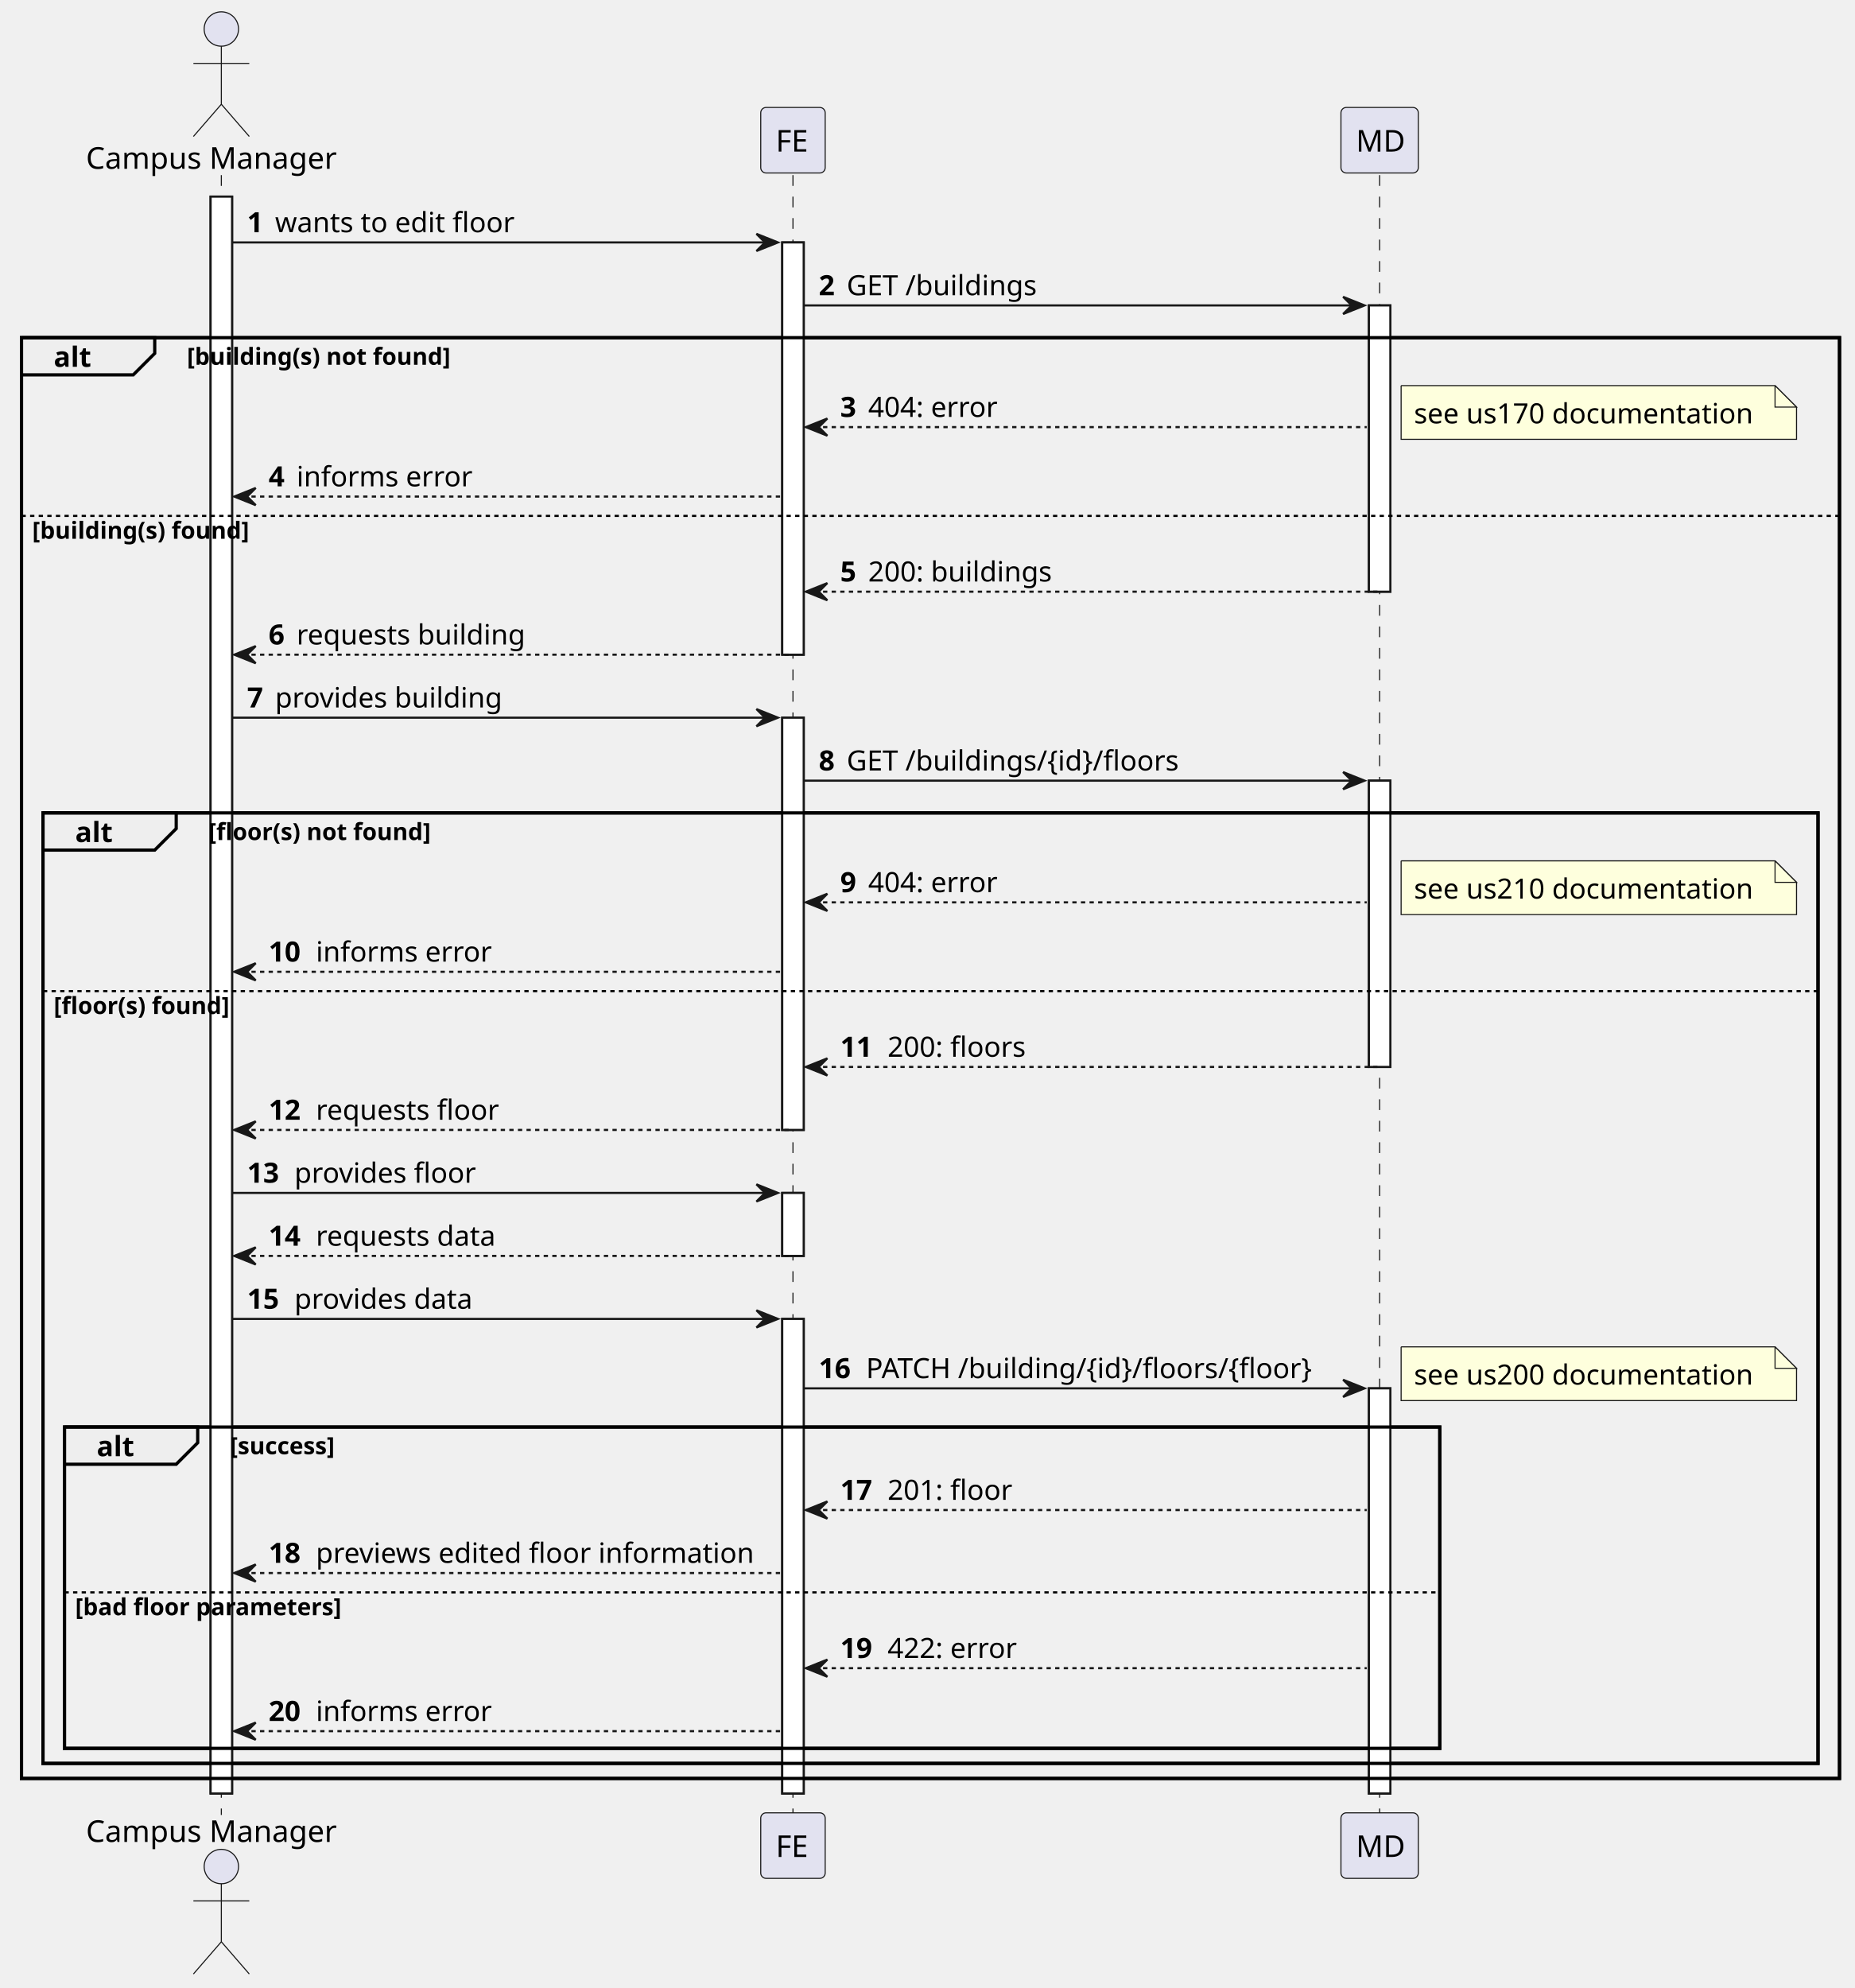
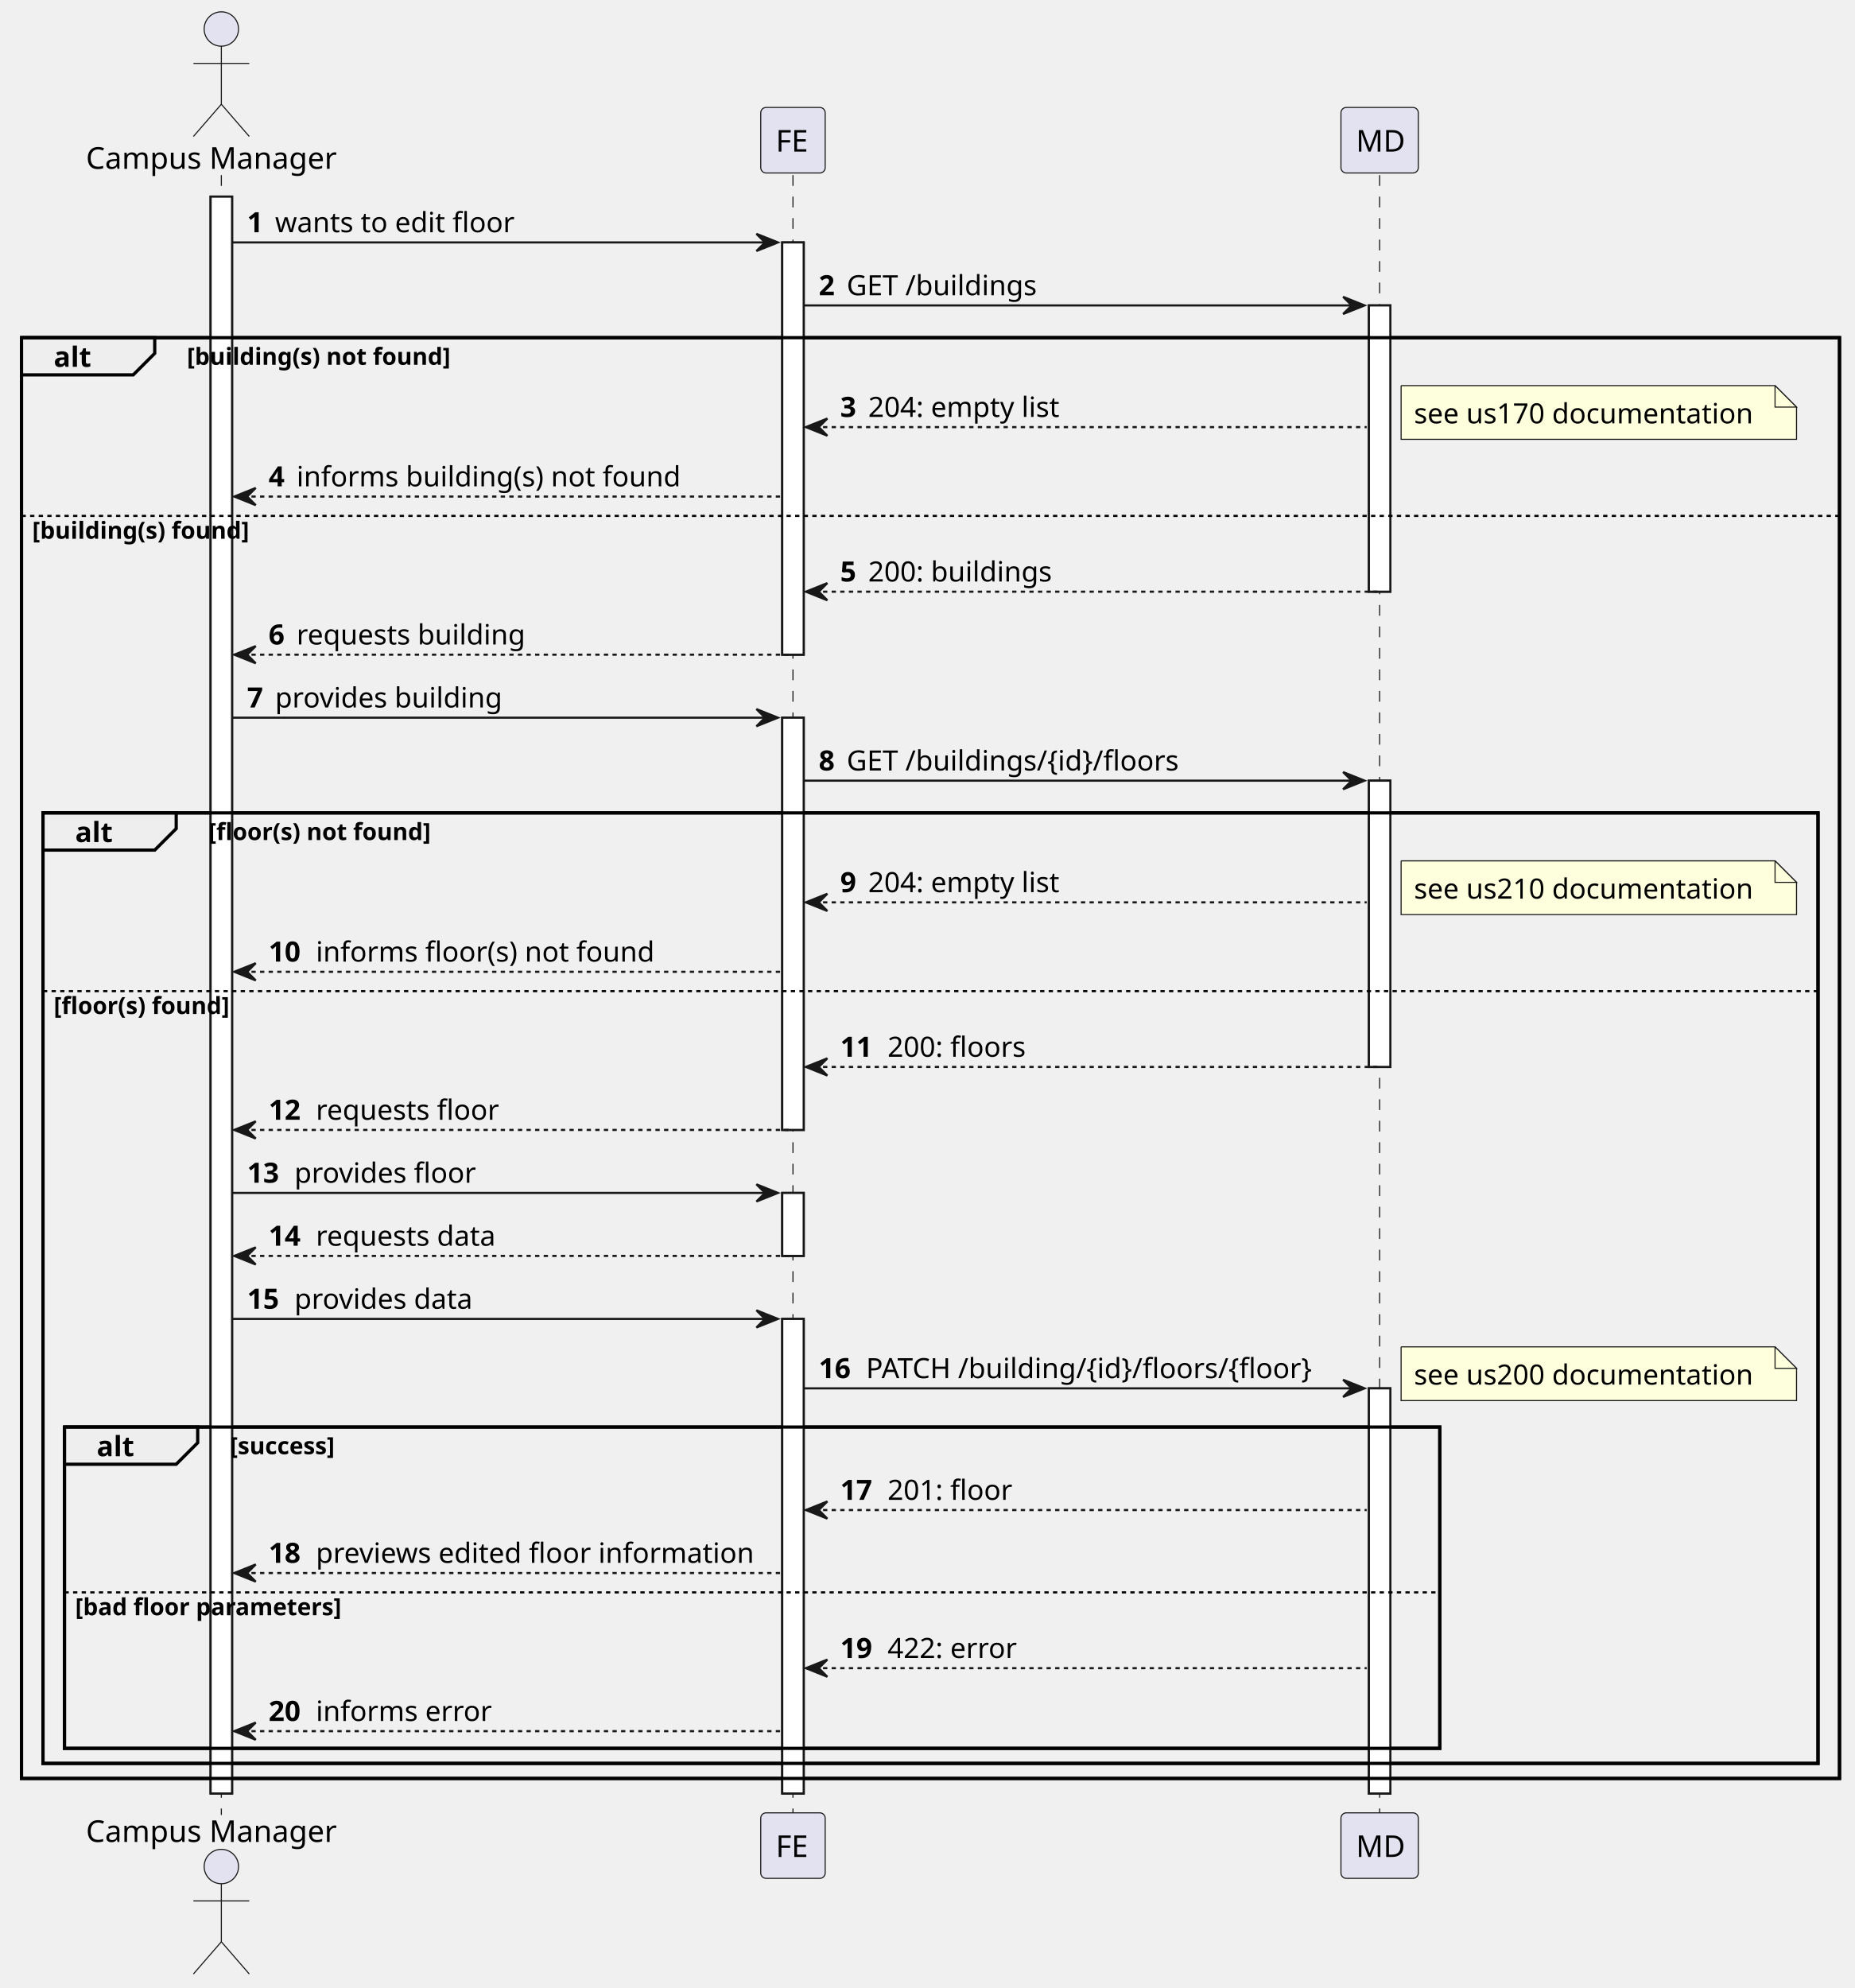
<svg xmlns="http://www.w3.org/2000/svg" contentStyleType="text/css" height="925px" preserveAspectRatio="none" style="width:863px;height:925px;background:#FFFFFF;" version="1.1" viewBox="0 0 863 925" width="863px" zoomAndPan="magnify">
  <defs />
  <g>
    <rect fill="#FFFFFF" height="743.008" style="stroke:#181818;stroke-width:1.0;" width="10" x="98" y="91.488" />
    <rect fill="#FFFFFF" height="191.818" style="stroke:#181818;stroke-width:1.0;" width="10" x="364" y="112.799" />
    <rect fill="#FFFFFF" height="191.818" style="stroke:#181818;stroke-width:1.0;" width="10" x="364" y="333.928" />
    <rect fill="#FFFFFF" height="29.311" style="stroke:#181818;stroke-width:1.0;" width="10" x="364" y="555.057" />
    <rect fill="#FFFFFF" height="220.818" style="stroke:#181818;stroke-width:1.0;" width="10" x="364" y="613.678" />
    <rect fill="#FFFFFF" height="133.197" style="stroke:#181818;stroke-width:1.0;" width="10" x="637" y="142.109" />
    <rect fill="#FFFFFF" height="133.197" style="stroke:#181818;stroke-width:1.0;" width="10" x="637" y="363.238" />
    <rect fill="#FFFFFF" height="188.508" style="stroke:#181818;stroke-width:1.0;" width="10" x="637" y="645.988" />
    <rect fill="none" height="670.387" style="stroke:#000000;stroke-width:1.5;" width="846" x="10" y="157.109" />
    <rect fill="none" height="442.258" style="stroke:#000000;stroke-width:1.5;" width="826" x="20" y="378.238" />
    <rect fill="none" height="149.508" style="stroke:#000000;stroke-width:1.5;" width="640" x="30" y="663.988" />
    <line style="stroke:#181818;stroke-width:0.5;stroke-dasharray:5.0,5.0;" x1="103" x2="103" y1="81.488" y2="844.496" />
    <line style="stroke:#181818;stroke-width:0.5;stroke-dasharray:5.0,5.0;" x1="369" x2="369" y1="81.488" y2="844.496" />
    <line style="stroke:#181818;stroke-width:0.5;stroke-dasharray:5.0,5.0;" x1="642" x2="642" y1="81.488" y2="844.496" />
    <text fill="#000000" font-family="sans-serif" font-size="14" lengthAdjust="spacing" textLength="120" x="40" y="78.535">Campus Manager</text>
    <ellipse cx="103" cy="13.5" fill="#E2E2F0" rx="8" ry="8" style="stroke:#181818;stroke-width:0.5;" />
    <path d="M103,21.5 L103,48.5 M90,29.5 L116,29.5 M103,48.5 L90,63.5 M103,48.5 L116,63.5 " fill="none" style="stroke:#181818;stroke-width:0.5;" />
    <text fill="#000000" font-family="sans-serif" font-size="14" lengthAdjust="spacing" textLength="120" x="40" y="857.031">Campus Manager</text>
    <ellipse cx="103" cy="868.484" fill="#E2E2F0" rx="8" ry="8" style="stroke:#181818;stroke-width:0.5;" />
    <path d="M103,876.484 L103,903.484 M90,884.484 L116,884.484 M103,903.484 L90,918.484 M103,903.484 L116,918.484 " fill="none" style="stroke:#181818;stroke-width:0.5;" />
    <rect fill="#E2E2F0" height="30.488" rx="2.5" ry="2.5" style="stroke:#181818;stroke-width:0.5;" width="30" x="354" y="50" />
    <text fill="#000000" font-family="sans-serif" font-size="14" lengthAdjust="spacing" textLength="16" x="361" y="70.535">FE</text>
    <rect fill="#E2E2F0" height="30.488" rx="2.5" ry="2.5" style="stroke:#181818;stroke-width:0.5;" width="30" x="354" y="843.496" />
    <text fill="#000000" font-family="sans-serif" font-size="14" lengthAdjust="spacing" textLength="16" x="361" y="864.031">FE</text>
    <rect fill="#E2E2F0" height="30.488" rx="2.5" ry="2.5" style="stroke:#181818;stroke-width:0.5;" width="36" x="624" y="50" />
    <text fill="#000000" font-family="sans-serif" font-size="14" lengthAdjust="spacing" textLength="22" x="631" y="70.535">MD</text>
    <rect fill="#E2E2F0" height="30.488" rx="2.5" ry="2.5" style="stroke:#181818;stroke-width:0.5;" width="36" x="624" y="843.496" />
    <text fill="#000000" font-family="sans-serif" font-size="14" lengthAdjust="spacing" textLength="22" x="631" y="864.031">MD</text>
    <rect fill="#FFFFFF" height="743.008" style="stroke:#181818;stroke-width:1.0;" width="10" x="98" y="91.488" />
    <rect fill="#FFFFFF" height="191.818" style="stroke:#181818;stroke-width:1.0;" width="10" x="364" y="112.799" />
    <rect fill="#FFFFFF" height="191.818" style="stroke:#181818;stroke-width:1.0;" width="10" x="364" y="333.928" />
    <rect fill="#FFFFFF" height="29.311" style="stroke:#181818;stroke-width:1.0;" width="10" x="364" y="555.057" />
    <rect fill="#FFFFFF" height="220.818" style="stroke:#181818;stroke-width:1.0;" width="10" x="364" y="613.678" />
    <rect fill="#FFFFFF" height="133.197" style="stroke:#181818;stroke-width:1.0;" width="10" x="637" y="142.109" />
    <rect fill="#FFFFFF" height="133.197" style="stroke:#181818;stroke-width:1.0;" width="10" x="637" y="363.238" />
    <rect fill="#FFFFFF" height="188.508" style="stroke:#181818;stroke-width:1.0;" width="10" x="637" y="645.988" />
    <polygon fill="#181818" points="352,108.799,362,112.799,352,116.799,356,112.799" style="stroke:#181818;stroke-width:1.0;" />
    <line style="stroke:#181818;stroke-width:1.0;" x1="108" x2="358" y1="112.799" y2="112.799" />
    <text fill="#000000" font-family="sans-serif" font-size="13" font-weight="bold" lengthAdjust="spacing" textLength="9" x="115" y="108.057">1</text>
    <text fill="#000000" font-family="sans-serif" font-size="13" lengthAdjust="spacing" textLength="116" x="128" y="108.057">wants to edit floor</text>
    <polygon fill="#181818" points="625,138.109,635,142.109,625,146.109,629,142.109" style="stroke:#181818;stroke-width:1.0;" />
    <line style="stroke:#181818;stroke-width:1.0;" x1="374" x2="631" y1="142.109" y2="142.109" />
    <text fill="#000000" font-family="sans-serif" font-size="13" font-weight="bold" lengthAdjust="spacing" textLength="9" x="381" y="137.367">2</text>
    <text fill="#000000" font-family="sans-serif" font-size="13" lengthAdjust="spacing" textLength="94" x="394" y="137.367">GET /buildings</text>
    <path d="M10,157.109 L72,157.109 L72,164.42 L62,174.42 L10,174.42 L10,157.109 " fill="#EEEEEE" style="stroke:#000000;stroke-width:1.5;" />
    <rect fill="none" height="670.387" style="stroke:#000000;stroke-width:1.5;" width="846" x="10" y="157.109" />
    <text fill="#000000" font-family="sans-serif" font-size="13" font-weight="bold" lengthAdjust="spacing" textLength="17" x="25" y="170.678">alt</text>
    <text fill="#000000" font-family="sans-serif" font-size="11" font-weight="bold" lengthAdjust="spacing" textLength="128" x="87" y="169.744">[building(s) not found]</text>
    <polygon fill="#181818" points="385,194.731,375,198.731,385,202.731,381,198.731" style="stroke:#181818;stroke-width:1.0;" />
    <line style="stroke:#181818;stroke-width:1.0;stroke-dasharray:2.0,2.0;" x1="379" x2="636" y1="198.731" y2="198.731" />
    <text fill="#000000" font-family="sans-serif" font-size="13" font-weight="bold" lengthAdjust="spacing" textLength="9" x="391" y="193.988">3</text>
-     <text fill="#000000" font-family="sans-serif" font-size="13" lengthAdjust="spacing" textLength="62" x="404" y="193.988">404: error</text>
+     <text fill="#000000" font-family="sans-serif" font-size="13" lengthAdjust="spacing" textLength="95" x="404" y="193.988">204: empty list</text>
    <path d="M652,179.42 L652,204.42 L836,204.42 L836,189.42 L826,179.42 L652,179.42 " fill="#FEFFDD" style="stroke:#181818;stroke-width:0.5;" />
    <path d="M826,179.42 L826,189.42 L836,189.42 L826,179.42 " fill="#FEFFDD" style="stroke:#181818;stroke-width:0.5;" />
    <text fill="#000000" font-family="sans-serif" font-size="13" lengthAdjust="spacing" textLength="163" x="658" y="196.988">see us170 documentation</text>
    <polygon fill="#181818" points="119,227.041,109,231.041,119,235.041,115,231.041" style="stroke:#181818;stroke-width:1.0;" />
    <line style="stroke:#181818;stroke-width:1.0;stroke-dasharray:2.0,2.0;" x1="113" x2="363" y1="231.041" y2="231.041" />
    <text fill="#000000" font-family="sans-serif" font-size="13" font-weight="bold" lengthAdjust="spacing" textLength="9" x="125" y="226.299">4</text>
-     <text fill="#000000" font-family="sans-serif" font-size="13" lengthAdjust="spacing" textLength="83" x="138" y="226.299">informs error</text>
+     <text fill="#000000" font-family="sans-serif" font-size="13" lengthAdjust="spacing" textLength="186" x="138" y="226.299">informs building(s) not found</text>
    <line style="stroke:#000000;stroke-width:1.0;stroke-dasharray:2.0,2.0;" x1="10" x2="856" y1="240.041" y2="240.041" />
    <text fill="#000000" font-family="sans-serif" font-size="11" font-weight="bold" lengthAdjust="spacing" textLength="106" x="15" y="250.676">[building(s) found]</text>
    <polygon fill="#181818" points="385,271.307,375,275.307,385,279.307,381,275.307" style="stroke:#181818;stroke-width:1.0;" />
    <line style="stroke:#181818;stroke-width:1.0;stroke-dasharray:2.0,2.0;" x1="379" x2="641" y1="275.307" y2="275.307" />
    <text fill="#000000" font-family="sans-serif" font-size="13" font-weight="bold" lengthAdjust="spacing" textLength="9" x="391" y="270.565">5</text>
    <text fill="#000000" font-family="sans-serif" font-size="13" lengthAdjust="spacing" textLength="91" x="404" y="270.565">200: buildings</text>
    <polygon fill="#181818" points="119,300.617,109,304.617,119,308.617,115,304.617" style="stroke:#181818;stroke-width:1.0;" />
    <line style="stroke:#181818;stroke-width:1.0;stroke-dasharray:2.0,2.0;" x1="113" x2="368" y1="304.617" y2="304.617" />
    <text fill="#000000" font-family="sans-serif" font-size="13" font-weight="bold" lengthAdjust="spacing" textLength="9" x="125" y="299.875">6</text>
    <text fill="#000000" font-family="sans-serif" font-size="13" lengthAdjust="spacing" textLength="110" x="138" y="299.875">requests building</text>
    <polygon fill="#181818" points="352,329.928,362,333.928,352,337.928,356,333.928" style="stroke:#181818;stroke-width:1.0;" />
    <line style="stroke:#181818;stroke-width:1.0;" x1="108" x2="358" y1="333.928" y2="333.928" />
    <text fill="#000000" font-family="sans-serif" font-size="13" font-weight="bold" lengthAdjust="spacing" textLength="9" x="115" y="329.185">7</text>
    <text fill="#000000" font-family="sans-serif" font-size="13" lengthAdjust="spacing" textLength="110" x="128" y="329.185">provides building</text>
    <polygon fill="#181818" points="625,359.238,635,363.238,625,367.238,629,363.238" style="stroke:#181818;stroke-width:1.0;" />
    <line style="stroke:#181818;stroke-width:1.0;" x1="374" x2="631" y1="363.238" y2="363.238" />
    <text fill="#000000" font-family="sans-serif" font-size="13" font-weight="bold" lengthAdjust="spacing" textLength="9" x="381" y="358.496">8</text>
    <text fill="#000000" font-family="sans-serif" font-size="13" lengthAdjust="spacing" textLength="165" x="394" y="358.496">GET /buildings/{id}/floors</text>
    <path d="M20,378.238 L82,378.238 L82,385.549 L72,395.549 L20,395.549 L20,378.238 " fill="#EEEEEE" style="stroke:#000000;stroke-width:1.5;" />
    <rect fill="none" height="442.258" style="stroke:#000000;stroke-width:1.5;" width="826" x="20" y="378.238" />
    <text fill="#000000" font-family="sans-serif" font-size="13" font-weight="bold" lengthAdjust="spacing" textLength="17" x="35" y="391.807">alt</text>
    <text fill="#000000" font-family="sans-serif" font-size="11" font-weight="bold" lengthAdjust="spacing" textLength="109" x="97" y="390.873">[floor(s) not found]</text>
    <polygon fill="#181818" points="385,415.859,375,419.859,385,423.859,381,419.859" style="stroke:#181818;stroke-width:1.0;" />
    <line style="stroke:#181818;stroke-width:1.0;stroke-dasharray:2.0,2.0;" x1="379" x2="636" y1="419.859" y2="419.859" />
    <text fill="#000000" font-family="sans-serif" font-size="13" font-weight="bold" lengthAdjust="spacing" textLength="9" x="391" y="415.117">9</text>
-     <text fill="#000000" font-family="sans-serif" font-size="13" lengthAdjust="spacing" textLength="62" x="404" y="415.117">404: error</text>
+     <text fill="#000000" font-family="sans-serif" font-size="13" lengthAdjust="spacing" textLength="95" x="404" y="415.117">204: empty list</text>
    <path d="M652,400.549 L652,425.549 L836,425.549 L836,410.549 L826,400.549 L652,400.549 " fill="#FEFFDD" style="stroke:#181818;stroke-width:0.5;" />
    <path d="M826,400.549 L826,410.549 L836,410.549 L826,400.549 " fill="#FEFFDD" style="stroke:#181818;stroke-width:0.5;" />
    <text fill="#000000" font-family="sans-serif" font-size="13" lengthAdjust="spacing" textLength="163" x="658" y="418.117">see us210 documentation</text>
    <polygon fill="#181818" points="119,448.17,109,452.17,119,456.17,115,452.17" style="stroke:#181818;stroke-width:1.0;" />
    <line style="stroke:#181818;stroke-width:1.0;stroke-dasharray:2.0,2.0;" x1="113" x2="363" y1="452.17" y2="452.17" />
    <text fill="#000000" font-family="sans-serif" font-size="13" font-weight="bold" lengthAdjust="spacing" textLength="18" x="125" y="447.428">10</text>
-     <text fill="#000000" font-family="sans-serif" font-size="13" lengthAdjust="spacing" textLength="83" x="147" y="447.428">informs error</text>
+     <text fill="#000000" font-family="sans-serif" font-size="13" lengthAdjust="spacing" textLength="164" x="147" y="447.428">informs floor(s) not found</text>
    <line style="stroke:#000000;stroke-width:1.0;stroke-dasharray:2.0,2.0;" x1="20" x2="846" y1="461.17" y2="461.17" />
    <text fill="#000000" font-family="sans-serif" font-size="11" font-weight="bold" lengthAdjust="spacing" textLength="87" x="25" y="471.805">[floor(s) found]</text>
    <polygon fill="#181818" points="385,492.435,375,496.435,385,500.435,381,496.435" style="stroke:#181818;stroke-width:1.0;" />
    <line style="stroke:#181818;stroke-width:1.0;stroke-dasharray:2.0,2.0;" x1="379" x2="641" y1="496.435" y2="496.435" />
    <text fill="#000000" font-family="sans-serif" font-size="13" font-weight="bold" lengthAdjust="spacing" textLength="18" x="391" y="491.693">11</text>
    <text fill="#000000" font-family="sans-serif" font-size="13" lengthAdjust="spacing" textLength="69" x="413" y="491.693">200: floors</text>
    <polygon fill="#181818" points="119,521.746,109,525.746,119,529.746,115,525.746" style="stroke:#181818;stroke-width:1.0;" />
    <line style="stroke:#181818;stroke-width:1.0;stroke-dasharray:2.0,2.0;" x1="113" x2="368" y1="525.746" y2="525.746" />
    <text fill="#000000" font-family="sans-serif" font-size="13" font-weight="bold" lengthAdjust="spacing" textLength="18" x="125" y="521.004">12</text>
    <text fill="#000000" font-family="sans-serif" font-size="13" lengthAdjust="spacing" textLength="88" x="147" y="521.004">requests floor</text>
    <polygon fill="#181818" points="352,551.057,362,555.057,352,559.057,356,555.057" style="stroke:#181818;stroke-width:1.0;" />
    <line style="stroke:#181818;stroke-width:1.0;" x1="108" x2="358" y1="555.057" y2="555.057" />
    <text fill="#000000" font-family="sans-serif" font-size="13" font-weight="bold" lengthAdjust="spacing" textLength="18" x="115" y="550.314">13</text>
    <text fill="#000000" font-family="sans-serif" font-size="13" lengthAdjust="spacing" textLength="88" x="137" y="550.314">provides floor</text>
    <polygon fill="#181818" points="119,580.367,109,584.367,119,588.367,115,584.367" style="stroke:#181818;stroke-width:1.0;" />
    <line style="stroke:#181818;stroke-width:1.0;stroke-dasharray:2.0,2.0;" x1="113" x2="368" y1="584.367" y2="584.367" />
    <text fill="#000000" font-family="sans-serif" font-size="13" font-weight="bold" lengthAdjust="spacing" textLength="18" x="125" y="579.625">14</text>
    <text fill="#000000" font-family="sans-serif" font-size="13" lengthAdjust="spacing" textLength="85" x="147" y="579.625">requests data</text>
    <polygon fill="#181818" points="352,609.678,362,613.678,352,617.678,356,613.678" style="stroke:#181818;stroke-width:1.0;" />
    <line style="stroke:#181818;stroke-width:1.0;" x1="108" x2="358" y1="613.678" y2="613.678" />
    <text fill="#000000" font-family="sans-serif" font-size="13" font-weight="bold" lengthAdjust="spacing" textLength="18" x="115" y="608.936">15</text>
    <text fill="#000000" font-family="sans-serif" font-size="13" lengthAdjust="spacing" textLength="85" x="137" y="608.936">provides data</text>
    <polygon fill="#181818" points="625,641.988,635,645.988,625,649.988,629,645.988" style="stroke:#181818;stroke-width:1.0;" />
    <line style="stroke:#181818;stroke-width:1.0;" x1="374" x2="631" y1="645.988" y2="645.988" />
    <text fill="#000000" font-family="sans-serif" font-size="13" font-weight="bold" lengthAdjust="spacing" textLength="18" x="381" y="641.246">16</text>
    <text fill="#000000" font-family="sans-serif" font-size="13" lengthAdjust="spacing" textLength="222" x="403" y="641.246">PATCH /building/{id}/floors/{floor}</text>
    <path d="M652,626.678 L652,651.678 L836,651.678 L836,636.678 L826,626.678 L652,626.678 " fill="#FEFFDD" style="stroke:#181818;stroke-width:0.5;" />
    <path d="M826,626.678 L826,636.678 L836,636.678 L826,626.678 " fill="#FEFFDD" style="stroke:#181818;stroke-width:0.5;" />
    <text fill="#000000" font-family="sans-serif" font-size="13" lengthAdjust="spacing" textLength="163" x="658" y="644.246">see us200 documentation</text>
    <path d="M30,663.988 L92,663.988 L92,671.299 L82,681.299 L30,681.299 L30,663.988 " fill="#EEEEEE" style="stroke:#000000;stroke-width:1.5;" />
    <rect fill="none" height="149.508" style="stroke:#000000;stroke-width:1.5;" width="640" x="30" y="663.988" />
    <text fill="#000000" font-family="sans-serif" font-size="13" font-weight="bold" lengthAdjust="spacing" textLength="17" x="45" y="677.557">alt</text>
    <text fill="#000000" font-family="sans-serif" font-size="11" font-weight="bold" lengthAdjust="spacing" textLength="51" x="107" y="676.623">[success]</text>
    <polygon fill="#181818" points="385,698.609,375,702.609,385,706.609,381,702.609" style="stroke:#181818;stroke-width:1.0;" />
    <line style="stroke:#181818;stroke-width:1.0;stroke-dasharray:2.0,2.0;" x1="379" x2="636" y1="702.609" y2="702.609" />
    <text fill="#000000" font-family="sans-serif" font-size="13" font-weight="bold" lengthAdjust="spacing" textLength="18" x="391" y="697.867">17</text>
    <text fill="#000000" font-family="sans-serif" font-size="13" lengthAdjust="spacing" textLength="62" x="413" y="697.867">201: floor</text>
    <polygon fill="#181818" points="119,727.92,109,731.92,119,735.92,115,731.92" style="stroke:#181818;stroke-width:1.0;" />
    <line style="stroke:#181818;stroke-width:1.0;stroke-dasharray:2.0,2.0;" x1="113" x2="363" y1="731.92" y2="731.92" />
    <text fill="#000000" font-family="sans-serif" font-size="13" font-weight="bold" lengthAdjust="spacing" textLength="18" x="125" y="727.178">18</text>
    <text fill="#000000" font-family="sans-serif" font-size="13" lengthAdjust="spacing" textLength="210" x="147" y="727.178">previews edited floor information</text>
    <line style="stroke:#000000;stroke-width:1.0;stroke-dasharray:2.0,2.0;" x1="30" x2="670" y1="740.92" y2="740.92" />
    <text fill="#000000" font-family="sans-serif" font-size="11" font-weight="bold" lengthAdjust="spacing" textLength="126" x="35" y="751.555">[bad floor parameters]</text>
    <polygon fill="#181818" points="385,772.186,375,776.186,385,780.186,381,776.186" style="stroke:#181818;stroke-width:1.0;" />
    <line style="stroke:#181818;stroke-width:1.0;stroke-dasharray:2.0,2.0;" x1="379" x2="636" y1="776.186" y2="776.186" />
    <text fill="#000000" font-family="sans-serif" font-size="13" font-weight="bold" lengthAdjust="spacing" textLength="18" x="391" y="771.443">19</text>
    <text fill="#000000" font-family="sans-serif" font-size="13" lengthAdjust="spacing" textLength="62" x="413" y="771.443">422: error</text>
    <polygon fill="#181818" points="119,801.496,109,805.496,119,809.496,115,805.496" style="stroke:#181818;stroke-width:1.0;" />
    <line style="stroke:#181818;stroke-width:1.0;stroke-dasharray:2.0,2.0;" x1="113" x2="363" y1="805.496" y2="805.496" />
    <text fill="#000000" font-family="sans-serif" font-size="13" font-weight="bold" lengthAdjust="spacing" textLength="18" x="125" y="800.754">20</text>
    <text fill="#000000" font-family="sans-serif" font-size="13" lengthAdjust="spacing" textLength="83" x="147" y="800.754">informs error</text>
  </g>
</svg>
